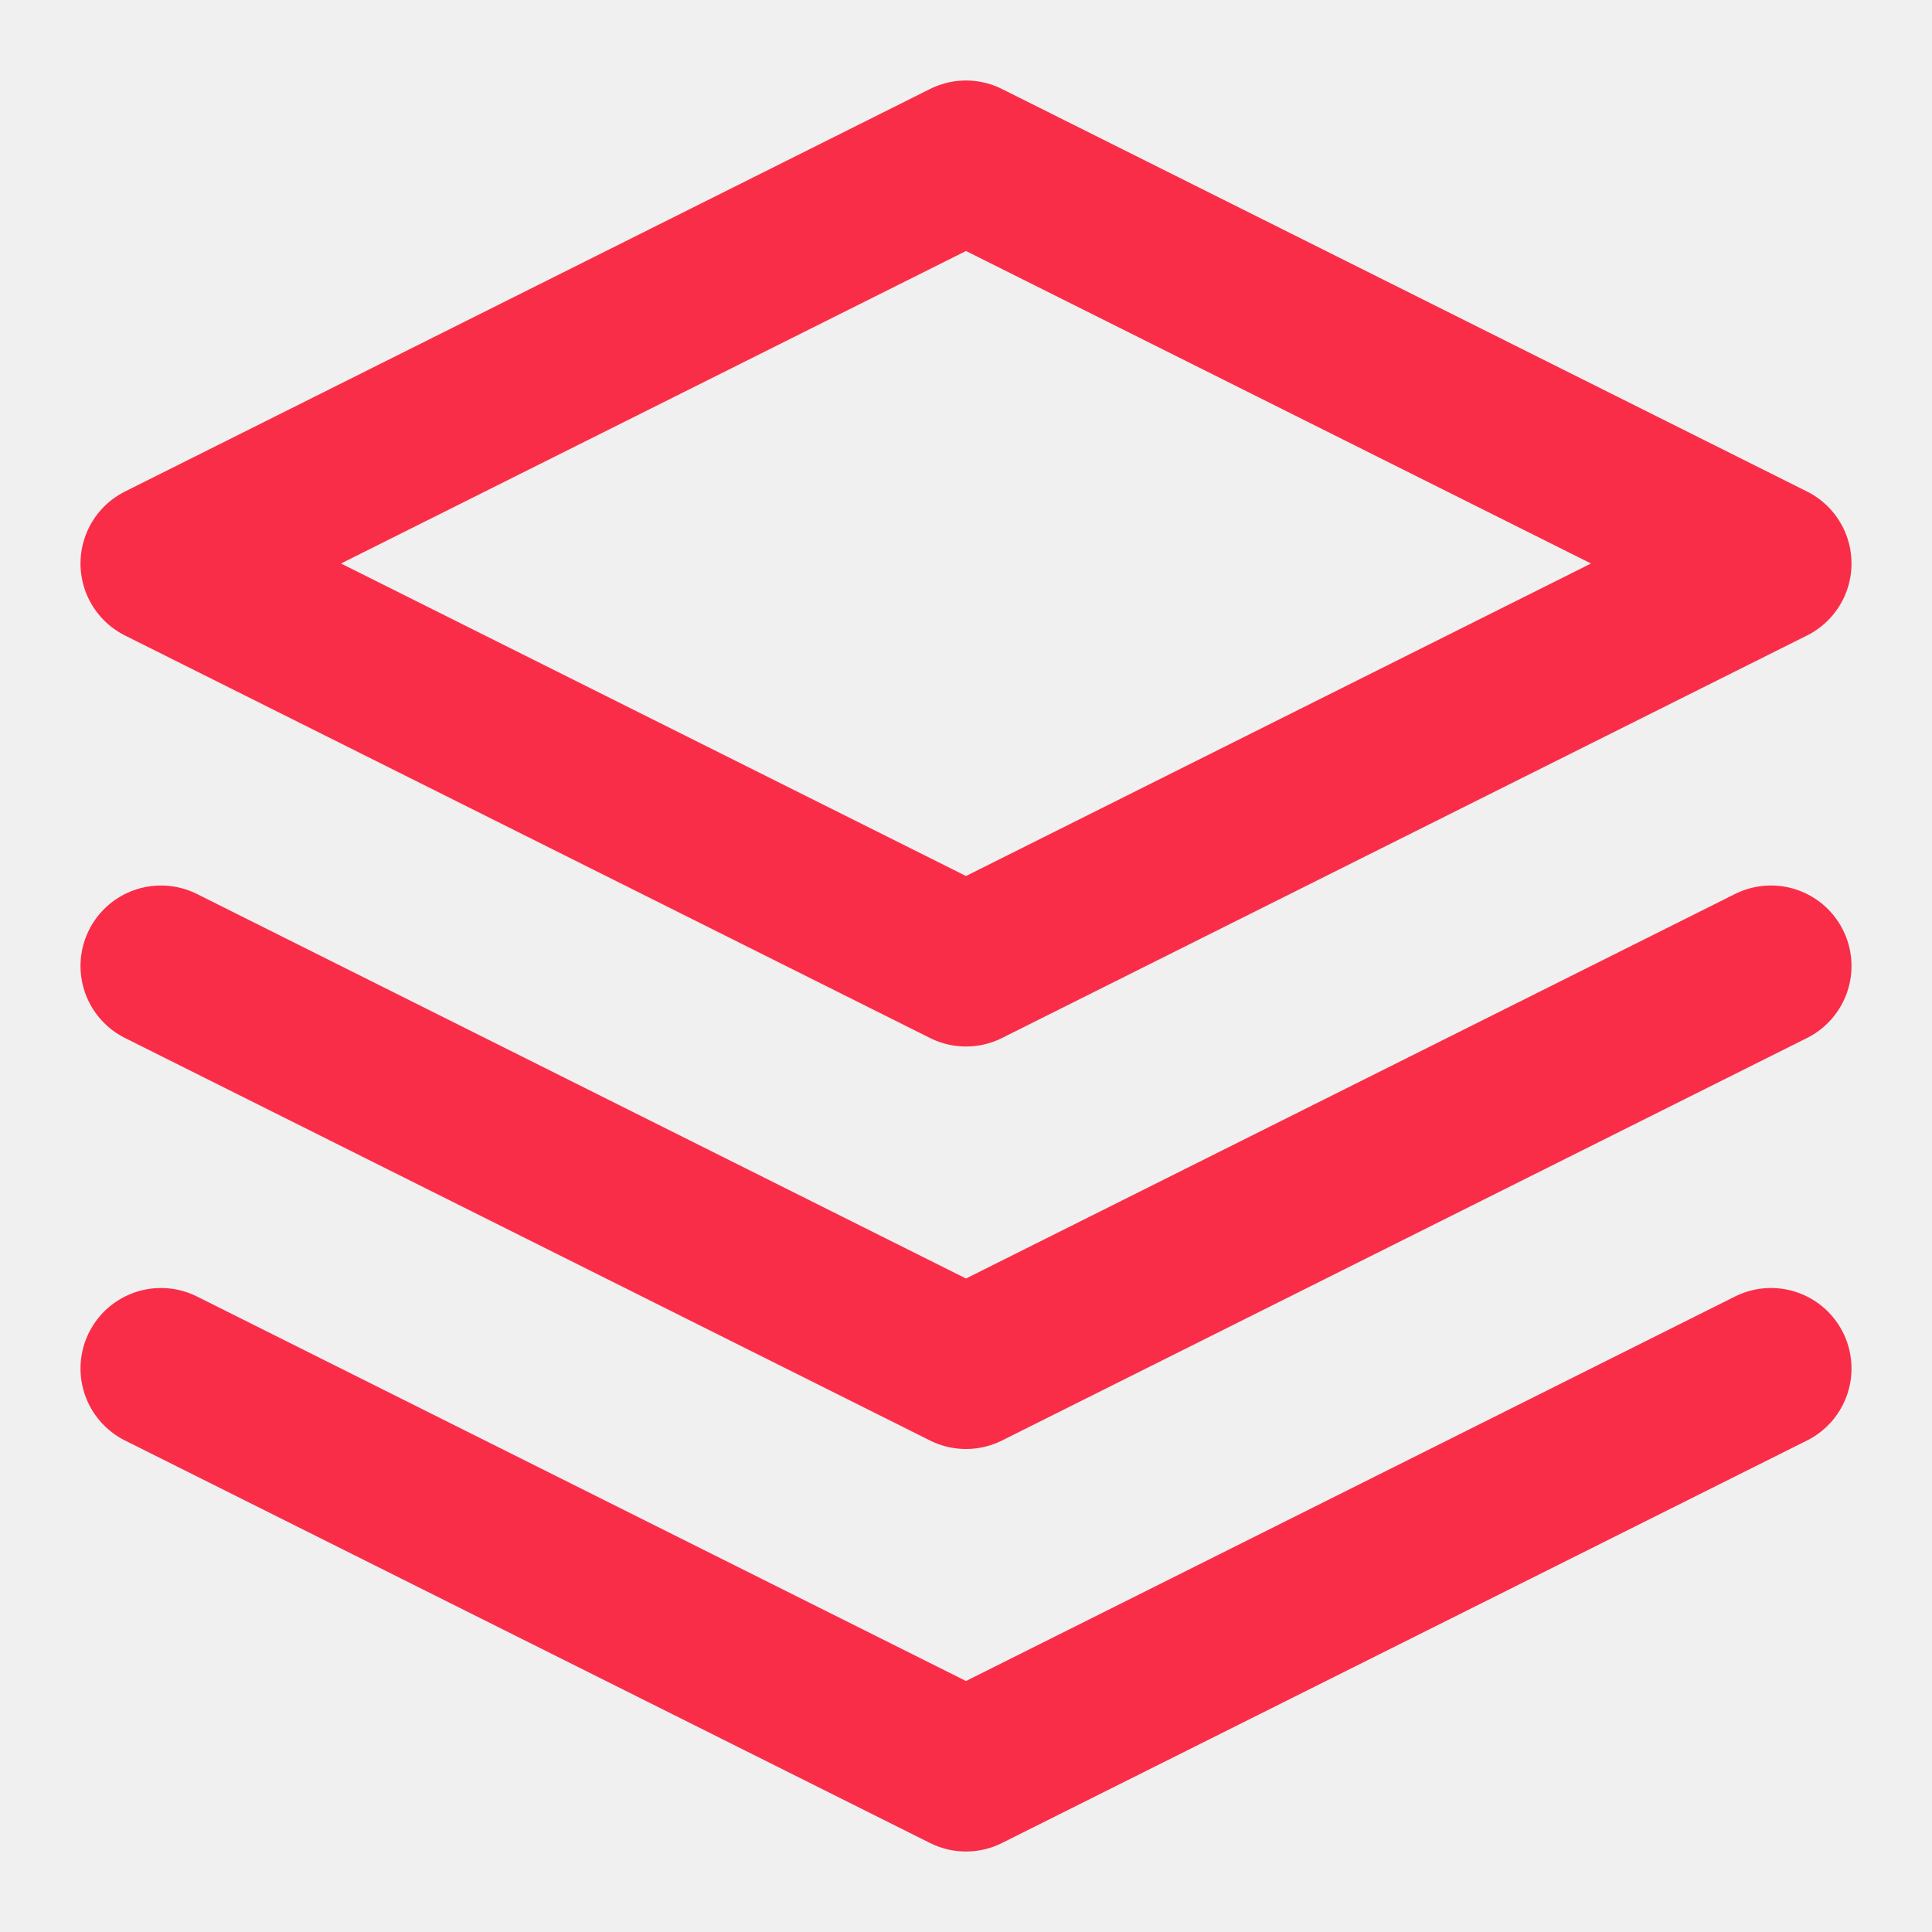
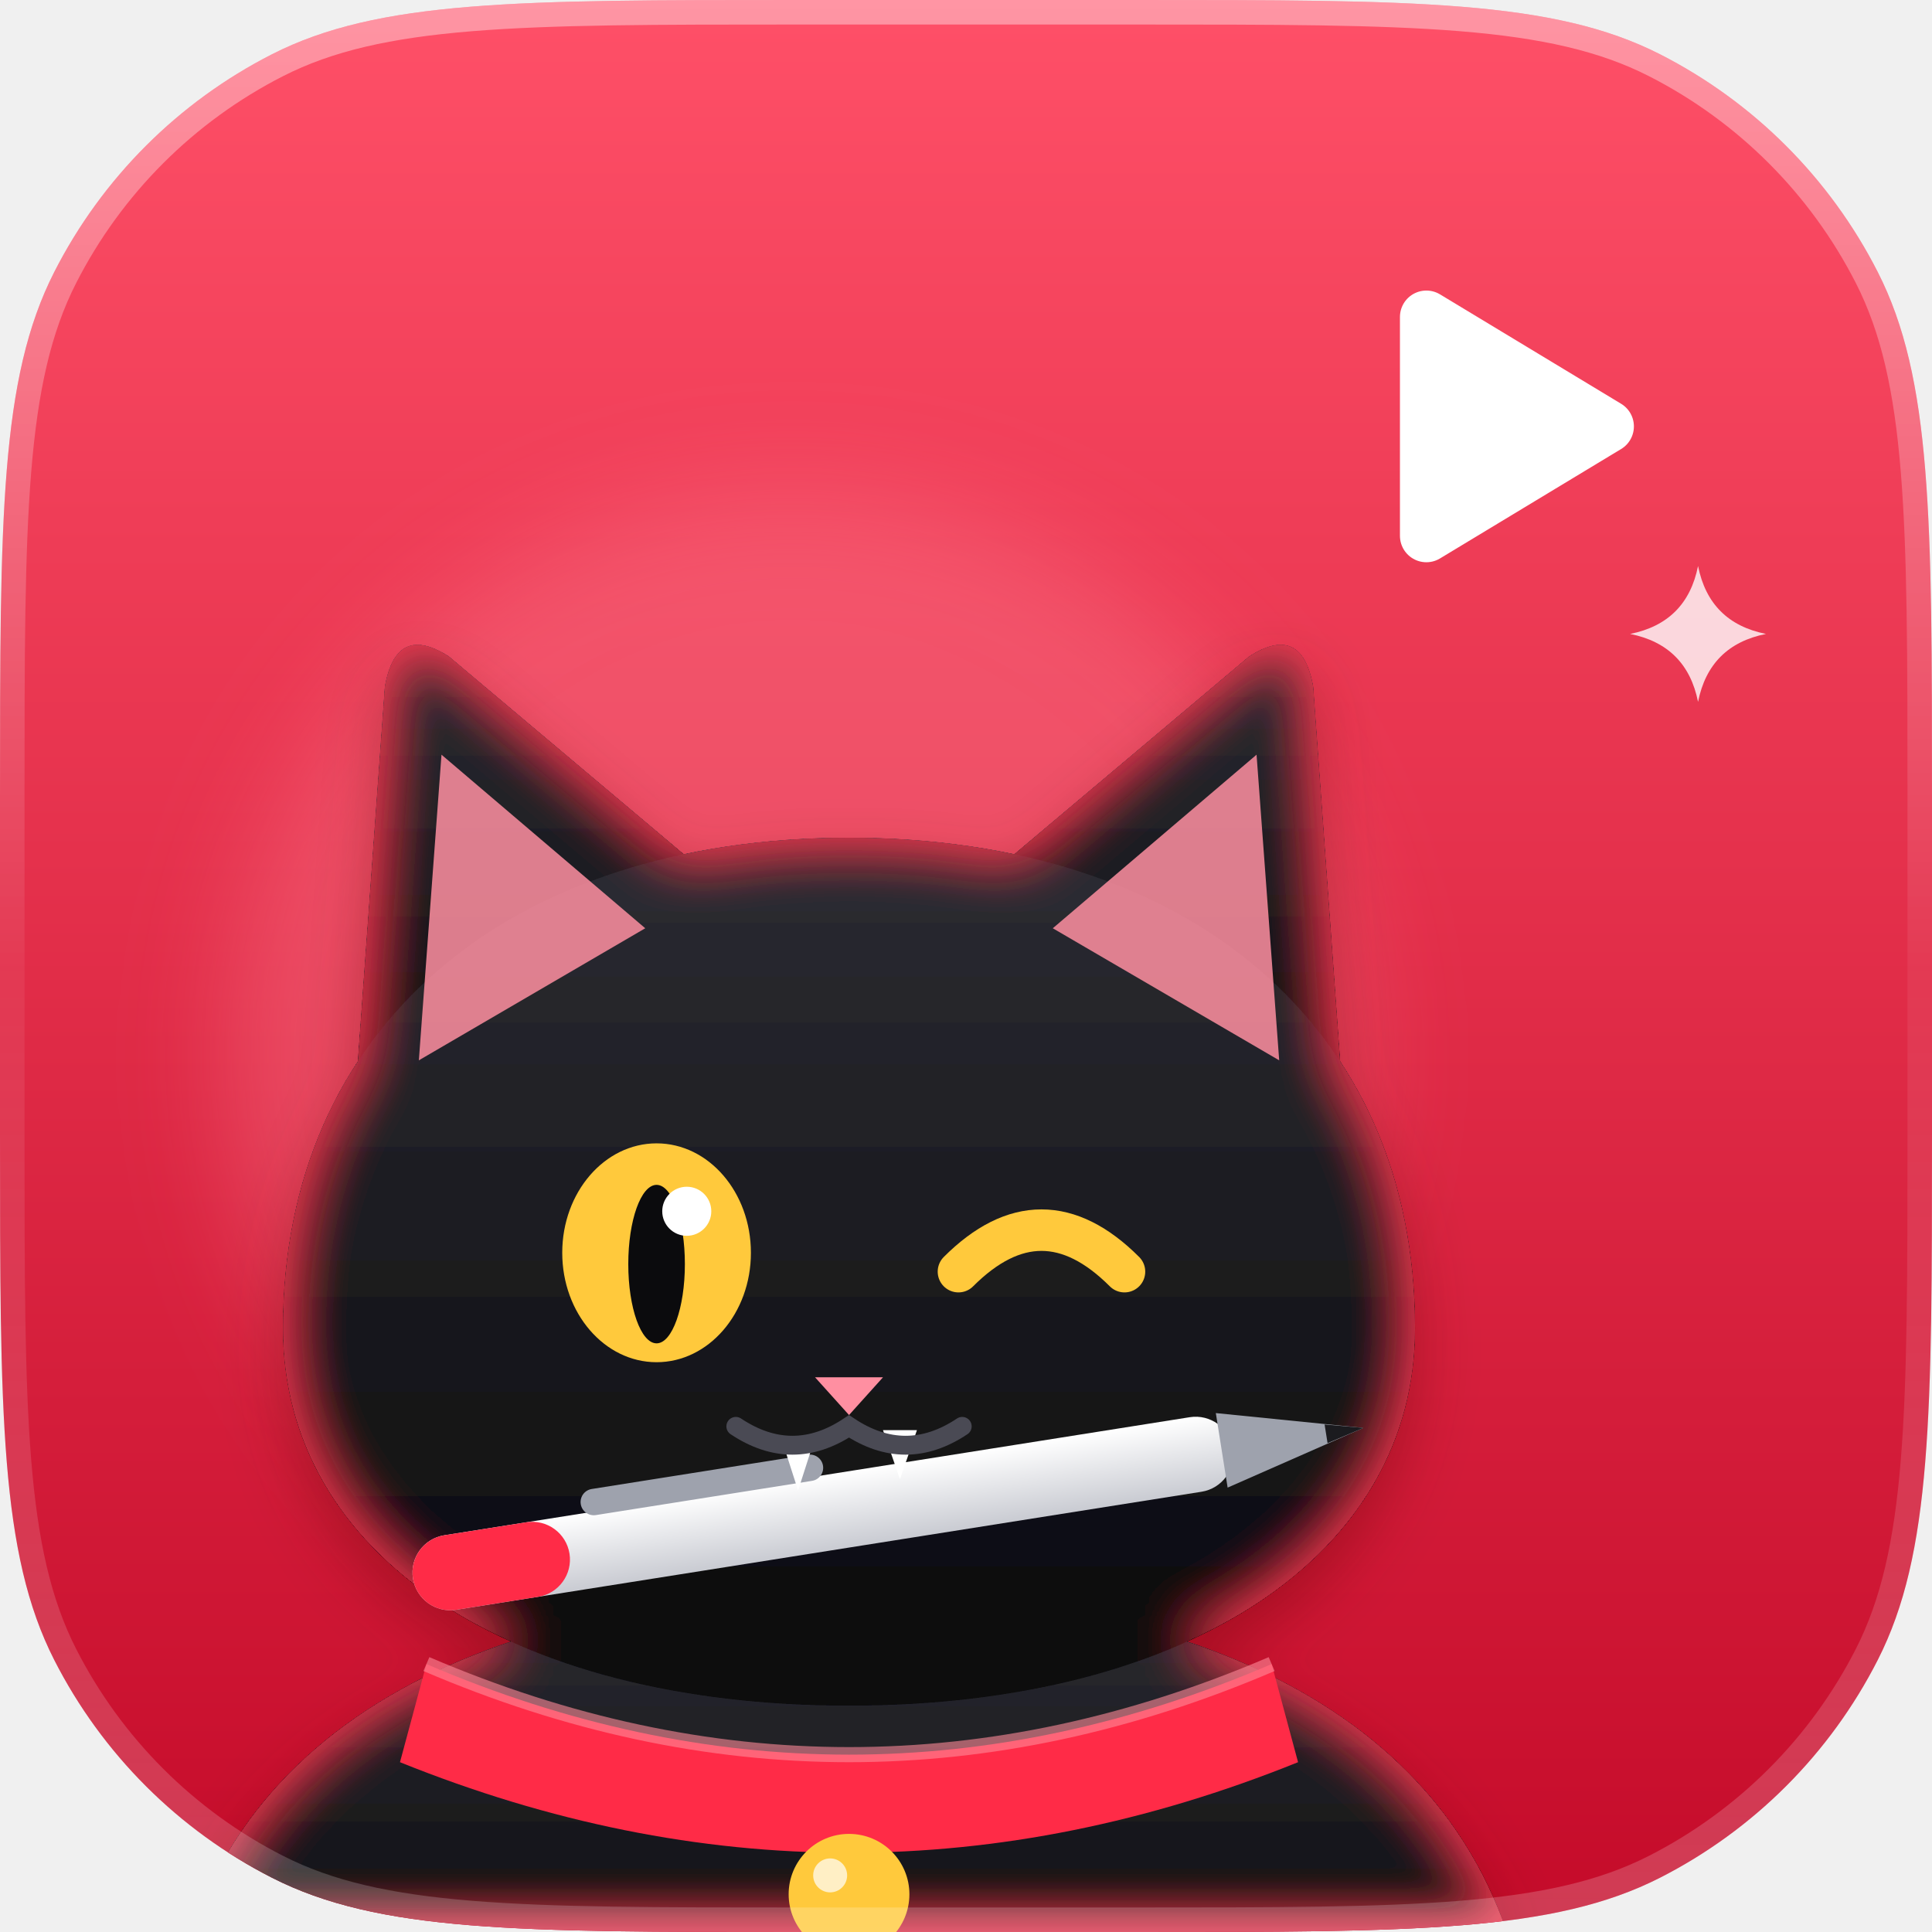
- <svg xmlns="http://www.w3.org/2000/svg" viewBox="0 0 24 24" fill="none" stroke="#fa2d48" stroke-width="2" stroke-linecap="round" stroke-linejoin="round">
-   <path d="M12 2 2 7l10 5 10-5-10-5Z" />
-   <path d="m2 17 10 5 10-5" />
-   <path d="m2 12 10 5 10-5" />
+ <svg xmlns="http://www.w3.org/2000/svg" viewBox="0 0 1024 1024">
+   <defs>
+     <linearGradient id="tileFill" x1="0" y1="0" x2="0" y2="1">
+       <stop offset="0" stop-color="#ff5068" />
+       <stop offset="1" stop-color="#c40a29" />
+     </linearGradient>
+     <linearGradient id="fur" x1="0" y1="0" x2="0" y2="1">
+       <stop offset="0" stop-color="#2c2c33" />
+       <stop offset="1" stop-color="#09090b" />
+     </linearGradient>
+     <linearGradient id="pen" x1="0" y1="0" x2="0" y2="1">
+       <stop offset="0" stop-color="#ffffff" />
+       <stop offset="1" stop-color="#c9cbd2" />
+     </linearGradient>
+     <linearGradient id="rim" x1="0" y1="0" x2="0" y2="1">
+       <stop offset="0" stop-color="#fff" stop-opacity=".4" />
+       <stop offset=".5" stop-color="#fff" stop-opacity=".06" />
+       <stop offset="1" stop-color="#fff" stop-opacity=".2" />
+     </linearGradient>
+     <clipPath id="tileClip">
+       <path d="M 601.62 0 c 147.85 0 221.77 0 278.24 28.77 a 263.99 263.99 0 0 1 115.37 115.37 c 28.77 56.47 28.77 130.39 28.77 278.24 L 1024 601.62 c 0 147.85 0 221.77 -28.77 278.24 a 263.99 263.99 0 0 1 -115.37 115.37 c -56.47 28.77 -130.39 28.77 -278.24 28.77 L 422.38 1024 c -147.85 0 -221.77 0 -278.24 -28.77 a 263.99 263.99 0 0 1 -115.37 -115.37 c -28.77 -56.47 -28.77 -130.39 -28.77 -278.24 L 0 422.38 c 0 -147.85 0 -221.77 28.77 -278.24 a 263.99 263.99 0 0 1 115.37 -115.37 c 56.47 -28.77 130.39 -28.77 278.24 -28.77 Z" />
+     </clipPath>
+     <filter id="blur" x="-30%" y="-30%" width="160%" height="160%">
+       <feGaussianBlur stdDeviation="28" />
+     </filter>
+     <filter id="rimGlow" x="-10%" y="-10%" width="120%" height="120%">
+       <feGaussianBlur in="SourceAlpha" stdDeviation="14" result="b" />
+       <feComposite in="SourceAlpha" in2="b" operator="arithmetic" k2="1" k3="-1" result="edge" />
+       <feFlood flood-color="#ff3a55" />
+       <feComposite in2="edge" operator="in" result="glow" />
+       <feMerge>
+         <feMergeNode in="SourceGraphic" />
+         <feMergeNode in="glow" />
+       </feMerge>
+     </filter>
+     <filter id="shadow" x="-30%" y="-30%" width="160%" height="160%">
+       <feDropShadow dx="0" dy="14" stdDeviation="16" flood-color="#5a0010" flood-opacity=".35" />
+     </filter>
+   </defs>
+   <path id="bg" d="M 601.62 0 c 147.85 0 221.77 0 278.24 28.77 a 263.99 263.99 0 0 1 115.37 115.37 c 28.77 56.47 28.77 130.39 28.77 278.24 L 1024 601.62 c 0 147.85 0 221.77 -28.77 278.24 a 263.99 263.99 0 0 1 -115.37 115.37 c -56.47 28.77 -130.39 28.77 -278.24 28.77 L 422.38 1024 c -147.85 0 -221.77 0 -278.24 -28.77 a 263.99 263.99 0 0 1 -115.37 -115.37 c -28.77 -56.47 -28.77 -130.39 -28.77 -278.24 L 0 422.38 c 0 -147.85 0 -221.77 28.77 -278.24 a 263.99 263.99 0 0 1 115.37 -115.37 c 56.47 -28.77 130.39 -28.77 278.24 -28.77 Z" fill="url(#tileFill)" />
+   <g clip-path="url(#tileClip)">
+     <circle cx="420" cy="560" r="300" fill="#ff8394" opacity=".35" filter="url(#blur)" />
+     <g transform="translate(-10 14)">
+       <g filter="url(#shadow)">
+         <g fill="url(#fur)" filter="url(#rimGlow)">
+           <path d="M 100 1060 C 120 900 270 830 460 830 C 650 830 800 900 820 1060 Z" />
+           <path d="M 196 600 L 214 350 Q 220 316 248 334 L 400 462 Z" />
+           <path d="M 724 600 L 706 350 Q 700 316 672 334 L 520 462 Z" />
+           <path d="M 160 690 C 160 530 280 430 460 430 C 640 430 760 530 760 690 C 760 810 640 890 460 890 C 280 890 160 810 160 690 Z" />
+         </g>
+       </g>
+       <path d="M 232 548 L 244 386 L 352 478 Z" fill="#ff8fa1" opacity=".85" />
+       <path d="M 688 548 L 676 386 L 568 478 Z" fill="#ff8fa1" opacity=".85" />
+       <path d="M 236 868 Q 460 964 684 868 L 698 920 Q 460 1016 222 920 Z" fill="#ff2b47" />
+       <path d="M 236 868 Q 460 964 684 868" fill="none" stroke="#ff8a9a" stroke-width="8" opacity=".6" />
+       <circle cx="460" cy="990" r="32" fill="#ffc93c" />
+       <circle cx="450" cy="980" r="9" fill="#fff" opacity=".7" />
+       <ellipse cx="358" cy="650" rx="50" ry="58" fill="#ffc93c" />
+       <ellipse cx="358" cy="656" rx="15" ry="42" fill="#0b0b0d" />
+       <circle cx="374" cy="628" r="13" fill="#fff" />
+       <path d="M 518 660 Q 562 616 606 660" fill="none" stroke="#ffc93c" stroke-width="22" stroke-linecap="round" />
+       <path d="M 442 716 L 478 716 L 460 736 Z" fill="#ff8fa1" />
+       <g transform="rotate(-9 460 786)">
+         <rect x="226" y="766" width="440" height="40" rx="20" fill="url(#pen)" />
+         <rect x="226" y="766" width="84" height="40" rx="20" fill="#ff2b47" />
+         <rect x="320" y="754" width="130" height="14" rx="7" fill="#9ea2ad" />
+         <path d="M 660 766 L 736 786 L 660 806 Z" fill="#9ea2ad" />
+         <path d="M 716 781 L 736 786 L 716 791 Z" fill="#1b1b1f" />
+       </g>
+       <path d="M 424 748 L 442 748 L 433 776 Z" fill="#fff" />
+       <path d="M 478 744 L 496 744 L 487 770 Z" fill="#fff" />
+       <path d="M 400 742 Q 430 762 460 742 Q 490 762 520 742" fill="none" stroke="#4a4a54" stroke-width="10" stroke-linecap="round" />
+     </g>
+     <path d="M 756 168 L 852 226 L 756 284 Z" fill="#fff" stroke="#fff" stroke-width="28" stroke-linejoin="round" />
+     <path d="M 900 300 Q 906 330 936 336 Q 906 342 900 372 Q 894 342 864 336 Q 894 330 900 300 Z" fill="#fff" opacity=".8" />
+     <path d="M 601.62 0 c 147.85 0 221.77 0 278.24 28.77 a 263.99 263.99 0 0 1 115.37 115.37 c 28.77 56.47 28.77 130.39 28.77 278.24 L 1024 601.62 c 0 147.85 0 221.77 -28.77 278.24 a 263.99 263.99 0 0 1 -115.37 115.37 c -56.47 28.77 -130.39 28.77 -278.24 28.77 L 422.38 1024 c -147.85 0 -221.77 0 -278.24 -28.77 a 263.99 263.99 0 0 1 -115.37 -115.37 c -28.77 -56.47 -28.77 -130.39 -28.77 -278.24 L 0 422.38 c 0 -147.85 0 -221.77 28.77 -278.24 a 263.99 263.99 0 0 1 115.37 -115.37 c 56.47 -28.77 130.39 -28.77 278.24 -28.77 Z" fill="none" stroke="url(#rim)" stroke-width="26" />
+   </g>
</svg>
